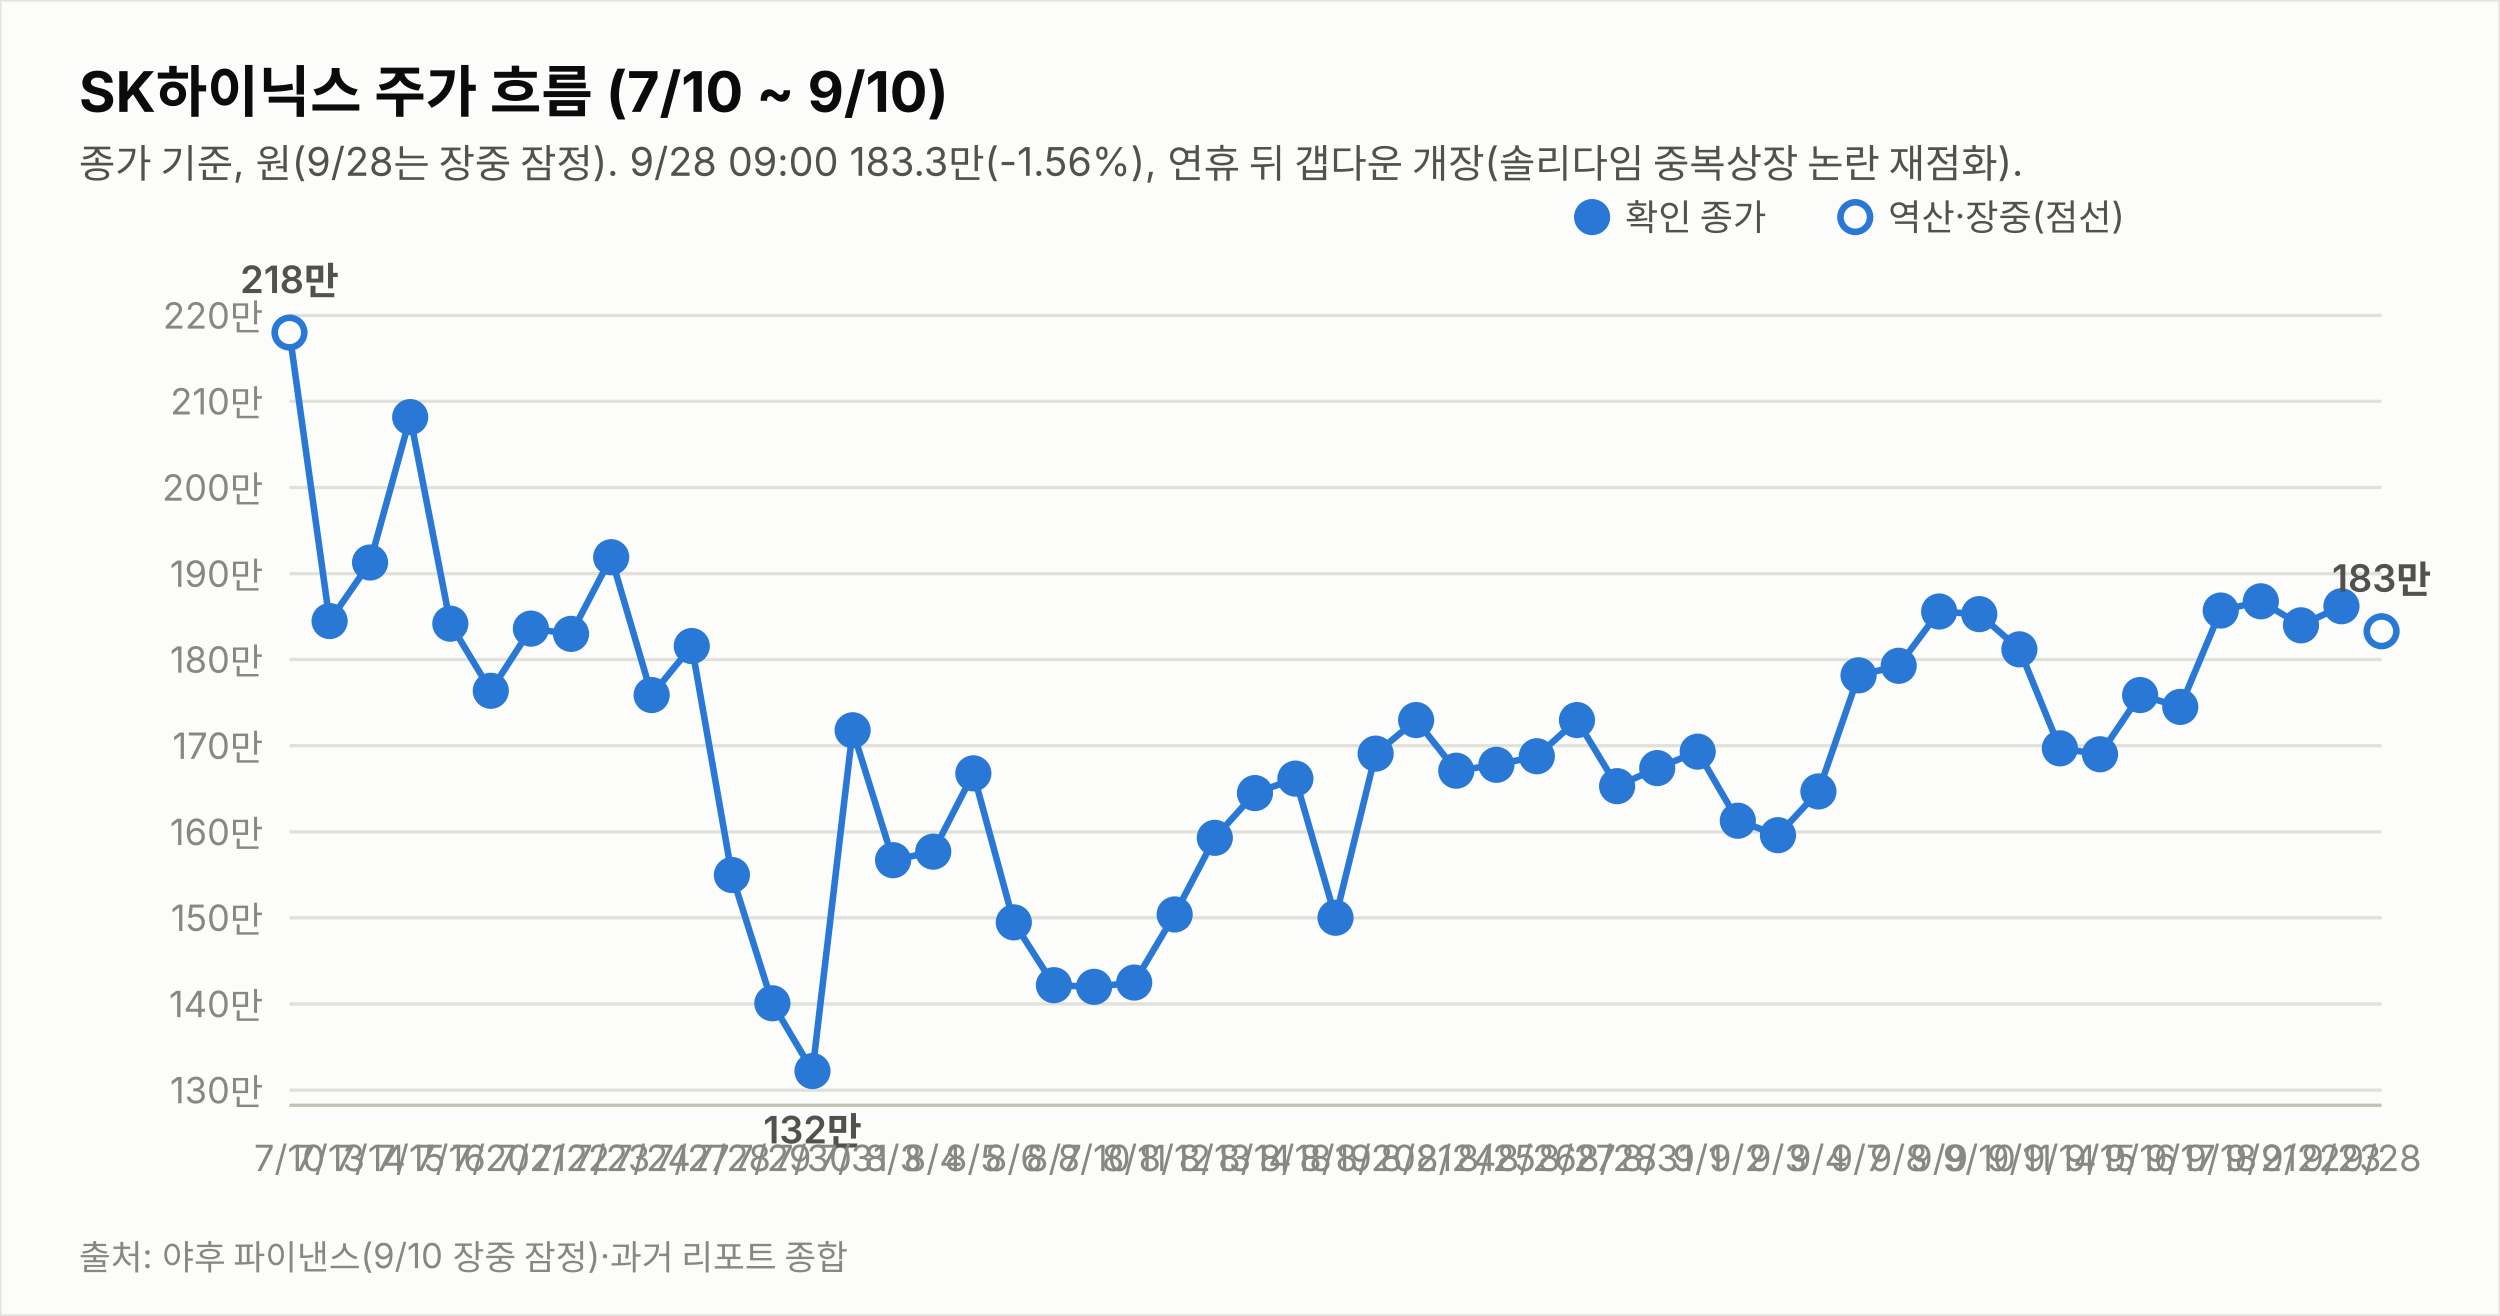
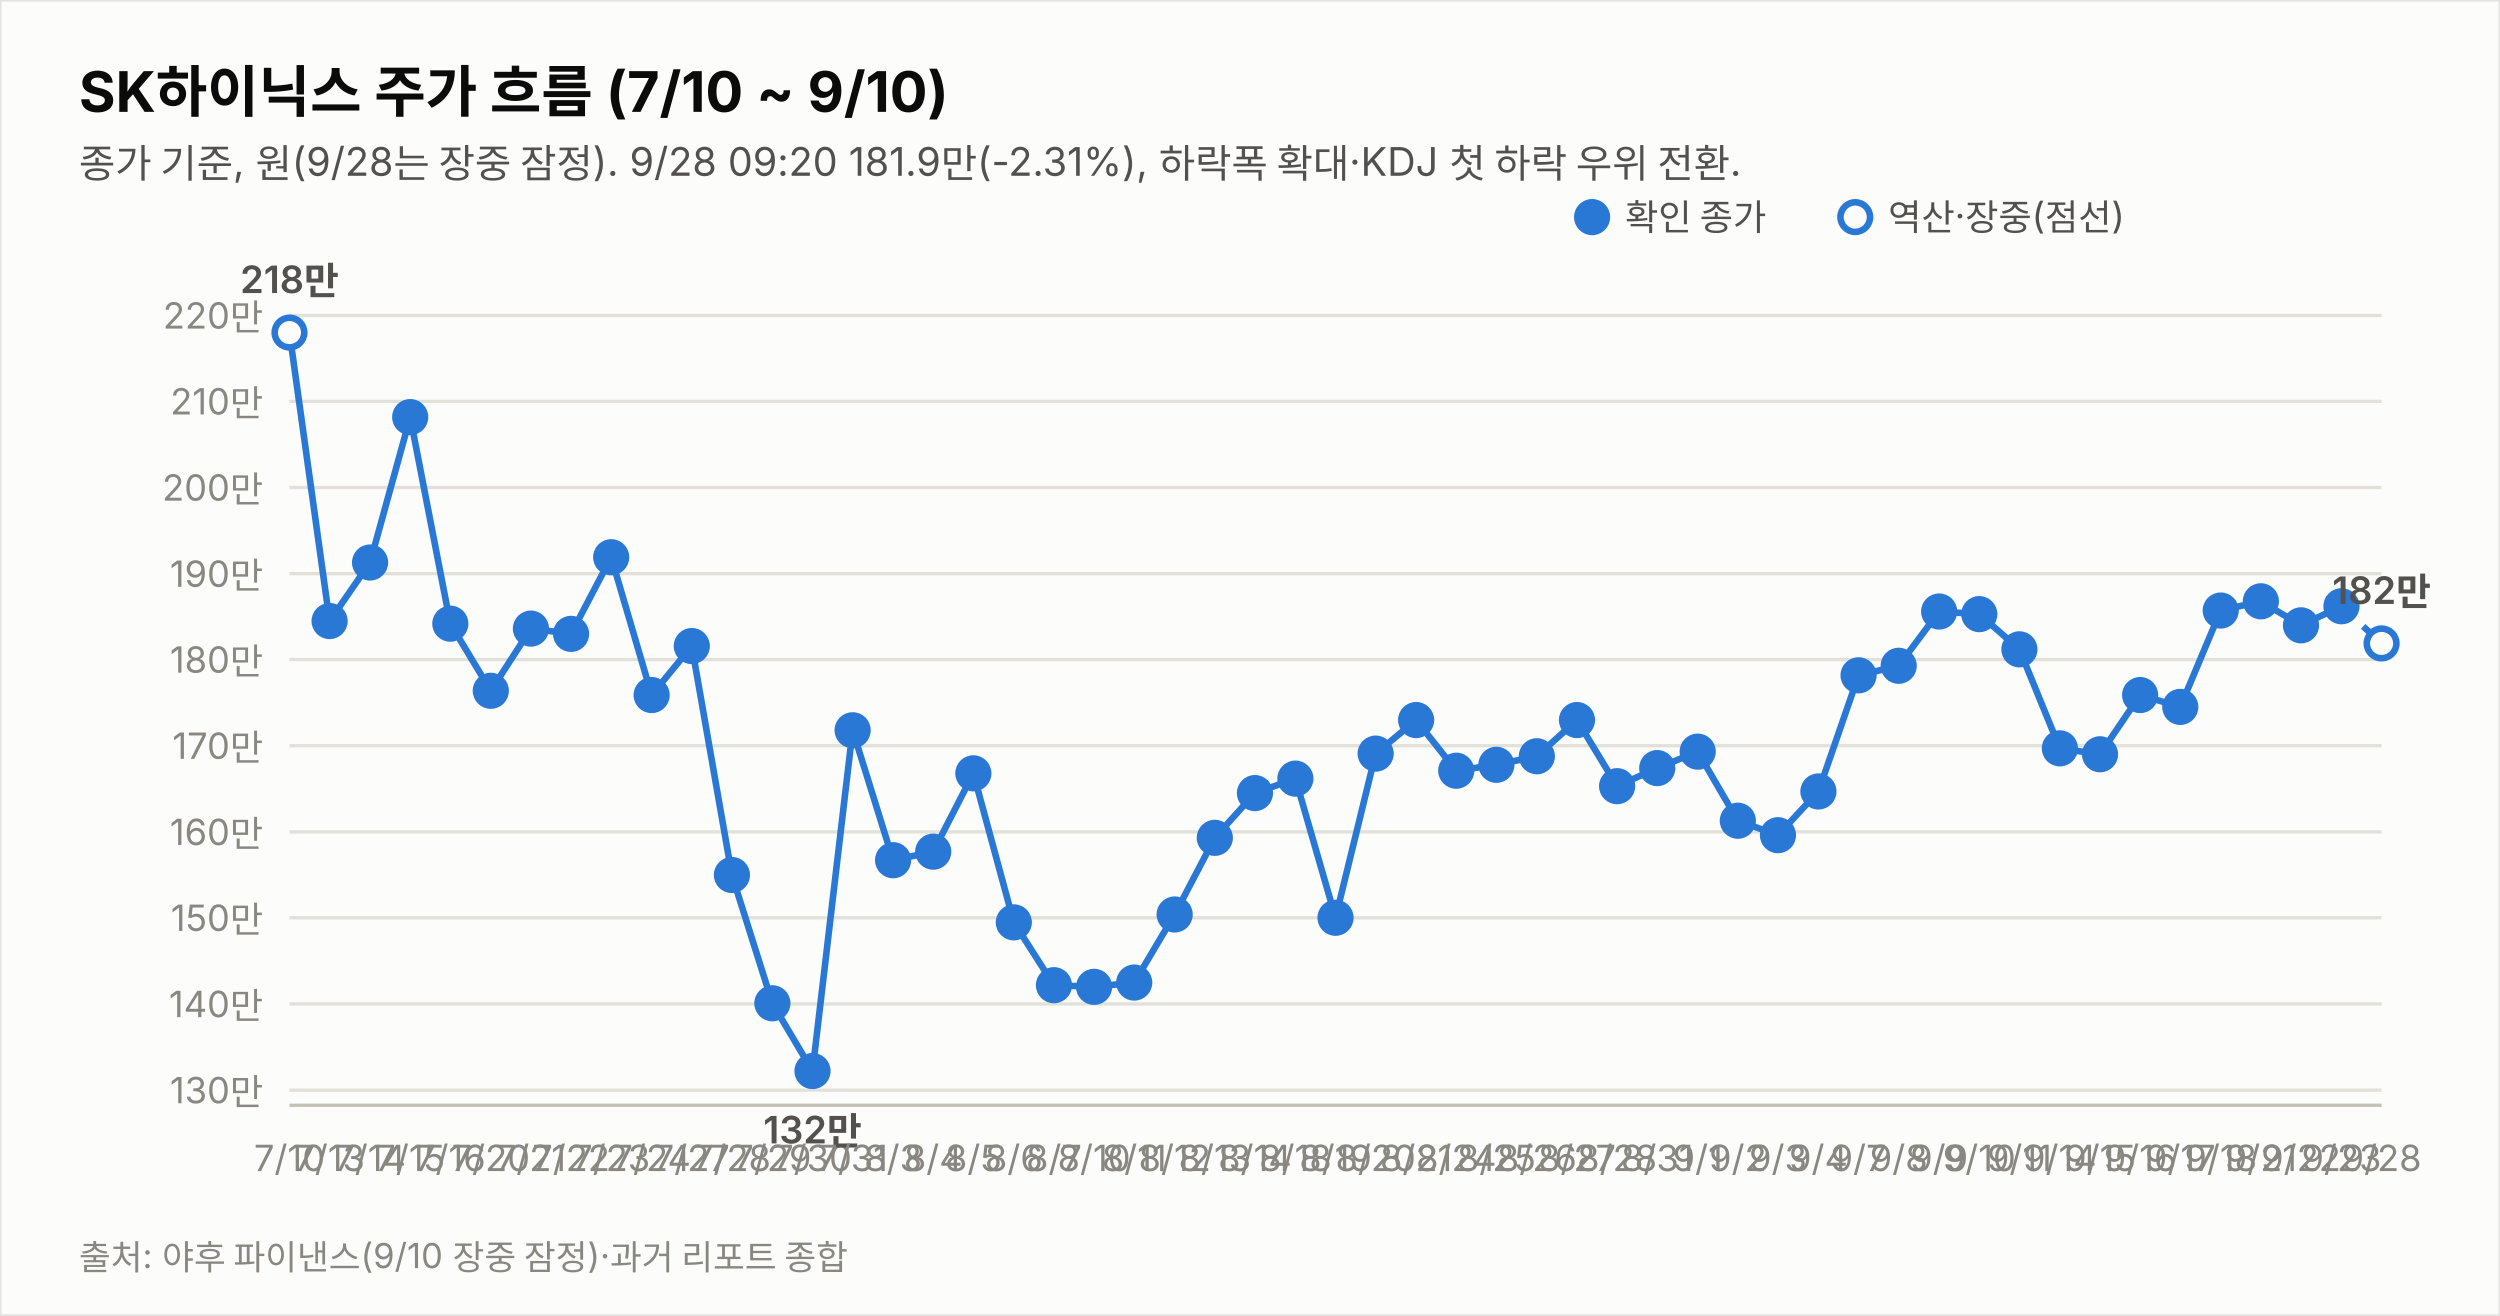
<svg xmlns="http://www.w3.org/2000/svg" width="760" height="400" viewBox="0 0 760 400" font-family="system-ui,-apple-system,&quot;Segoe UI&quot;,&quot;Malgun Gothic&quot;,&quot;Apple SD Gothic Neo&quot;,sans-serif">
  <rect width="760" height="400" fill="#fcfcfb" stroke="rgba(11,11,11,0.10)" />
  <text x="24" y="34" font-size="17" font-weight="700" fill="#0b0b0b">SK하이닉스 주가 흐름 (7/10 ~ 9/10)</text>
-   <text x="24" y="54" font-size="12" fill="#52514e">종가 기준, 원(9/28는 장중 잠정). 9/28 09:00 183.3만(-1.56%), 연휴 뒤 갭다운 개장(솔리다임 중복상장 논란 재점화).</text>
+   <text x="24" y="54" font-size="12" fill="#52514e">종가 기준, 원(9/28는 장중 잠정). 9/28 09:20 181.9만(-2.31%), 하락폭 확대·KDJ 첫 하락 우위 전환.</text>
  <line x1="88" y1="331.4" x2="724" y2="331.4" stroke="#e1e0d9" stroke-width="1" />
  <text x="80" y="335.4" font-size="11" fill="#898781" text-anchor="end" style="font-variant-numeric:tabular-nums">130만</text>
  <line x1="88" y1="305.2" x2="724" y2="305.2" stroke="#e1e0d9" stroke-width="1" />
  <text x="80" y="309.2" font-size="11" fill="#898781" text-anchor="end" style="font-variant-numeric:tabular-nums">140만</text>
  <line x1="88" y1="279.0" x2="724" y2="279.0" stroke="#e1e0d9" stroke-width="1" />
  <text x="80" y="283.0" font-size="11" fill="#898781" text-anchor="end" style="font-variant-numeric:tabular-nums">150만</text>
  <line x1="88" y1="252.9" x2="724" y2="252.9" stroke="#e1e0d9" stroke-width="1" />
  <text x="80" y="256.9" font-size="11" fill="#898781" text-anchor="end" style="font-variant-numeric:tabular-nums">160만</text>
  <line x1="88" y1="226.7" x2="724" y2="226.7" stroke="#e1e0d9" stroke-width="1" />
  <text x="80" y="230.7" font-size="11" fill="#898781" text-anchor="end" style="font-variant-numeric:tabular-nums">170만</text>
  <line x1="88" y1="200.5" x2="724" y2="200.5" stroke="#e1e0d9" stroke-width="1" />
  <text x="80" y="204.5" font-size="11" fill="#898781" text-anchor="end" style="font-variant-numeric:tabular-nums">180만</text>
  <line x1="88" y1="174.4" x2="724" y2="174.4" stroke="#e1e0d9" stroke-width="1" />
  <text x="80" y="178.4" font-size="11" fill="#898781" text-anchor="end" style="font-variant-numeric:tabular-nums">190만</text>
  <line x1="88" y1="148.2" x2="724" y2="148.2" stroke="#e1e0d9" stroke-width="1" />
  <text x="80" y="152.2" font-size="11" fill="#898781" text-anchor="end" style="font-variant-numeric:tabular-nums">200만</text>
  <line x1="88" y1="122.0" x2="724" y2="122.0" stroke="#e1e0d9" stroke-width="1" />
  <text x="80" y="126.0" font-size="11" fill="#898781" text-anchor="end" style="font-variant-numeric:tabular-nums">210만</text>
  <line x1="88" y1="95.9" x2="724" y2="95.9" stroke="#e1e0d9" stroke-width="1" />
  <text x="80" y="99.9" font-size="11" fill="#898781" text-anchor="end" style="font-variant-numeric:tabular-nums">220만</text>
  <line x1="88" y1="336" x2="724" y2="336" stroke="#c3c2b7" stroke-width="1" />
  <path d="M88.0,101.1 L100.2,188.8 L112.5,171.0 L124.7,126.8 L136.9,189.6 L149.2,210.0 L161.4,191.1 L173.6,192.7 L185.8,169.4 L198.1,211.3 L210.3,196.4 L222.5,266.0 L234.8,305.0 L247.0,325.6 L259.2,222.0 L271.5,261.5 L283.7,258.9 L295.9,235.1 L308.2,280.4 L320.4,299.5 L332.6,300.0 L344.8,298.7 L357.1,278.0 L369.3,254.7 L381.5,241.1 L393.8,236.7 L406.0,279.0 L418.2,229.1 L430.5,218.9 L442.7,234.3 L454.9,232.5 L467.2,229.9 L479.4,218.9 L491.6,239.0 L503.8,233.5 L516.1,228.5 L528.3,249.5 L540.5,253.9 L552.8,240.6 L565.0,205.3 L577.2,202.4 L589.5,185.9 L601.7,186.7 L613.9,197.4 L626.2,227.5 L638.4,229.3 L650.6,211.3 L662.8,214.9 L675.1,185.6 L687.3,182.8 L699.5,190.1 L711.8,184.3" fill="none" stroke="#2a78d6" stroke-width="2" />
-   <path d="M711.8,184.3 L724.0,191.9" fill="none" stroke="#2a78d6" stroke-width="2" stroke-dasharray="5 4" />
+   <path d="M711.8,184.3 L724.0,195.6" fill="none" stroke="#2a78d6" stroke-width="2" stroke-dasharray="5 4" />
  <circle cx="88.0" cy="101.1" r="4.5" fill="#fcfcfb" stroke="#2a78d6" stroke-width="2" />
  <text x="88.0" y="356" font-size="11" fill="#898781" text-anchor="middle">7/10</text>
  <text x="88.0" y="89.1" font-size="11.5" font-weight="600" fill="#52514e" text-anchor="middle" style="font-variant-numeric:tabular-nums">218만</text>
  <circle cx="100.2" cy="188.8" r="4.5" fill="#2a78d6" stroke="#2a78d6" stroke-width="2" />
  <text x="100.2" y="356" font-size="11" fill="#898781" text-anchor="middle">7/13</text>
  <circle cx="112.5" cy="171.0" r="4.5" fill="#2a78d6" stroke="#2a78d6" stroke-width="2" />
  <text x="112.5" y="356" font-size="11" fill="#898781" text-anchor="middle">7/14</text>
  <circle cx="124.7" cy="126.8" r="4.5" fill="#2a78d6" stroke="#2a78d6" stroke-width="2" />
  <text x="124.7" y="356" font-size="11" fill="#898781" text-anchor="middle">7/15</text>
  <circle cx="136.9" cy="189.6" r="4.5" fill="#2a78d6" stroke="#2a78d6" stroke-width="2" />
  <text x="136.9" y="356" font-size="11" fill="#898781" text-anchor="middle">7/16</text>
  <circle cx="149.2" cy="210.0" r="4.5" fill="#2a78d6" stroke="#2a78d6" stroke-width="2" />
  <text x="149.2" y="356" font-size="11" fill="#898781" text-anchor="middle">7/20</text>
  <circle cx="161.4" cy="191.1" r="4.5" fill="#2a78d6" stroke="#2a78d6" stroke-width="2" />
  <text x="161.4" y="356" font-size="11" fill="#898781" text-anchor="middle">7/21</text>
  <circle cx="173.6" cy="192.7" r="4.5" fill="#2a78d6" stroke="#2a78d6" stroke-width="2" />
  <text x="173.6" y="356" font-size="11" fill="#898781" text-anchor="middle">7/22</text>
  <circle cx="185.8" cy="169.4" r="4.5" fill="#2a78d6" stroke="#2a78d6" stroke-width="2" />
  <text x="185.8" y="356" font-size="11" fill="#898781" text-anchor="middle">7/23</text>
  <circle cx="198.1" cy="211.3" r="4.5" fill="#2a78d6" stroke="#2a78d6" stroke-width="2" />
  <text x="198.1" y="356" font-size="11" fill="#898781" text-anchor="middle">7/24</text>
  <circle cx="210.3" cy="196.4" r="4.5" fill="#2a78d6" stroke="#2a78d6" stroke-width="2" />
  <text x="210.3" y="356" font-size="11" fill="#898781" text-anchor="middle">7/27</text>
  <circle cx="222.5" cy="266.0" r="4.5" fill="#2a78d6" stroke="#2a78d6" stroke-width="2" />
  <text x="222.5" y="356" font-size="11" fill="#898781" text-anchor="middle">7/28</text>
  <circle cx="234.8" cy="305.0" r="4.5" fill="#2a78d6" stroke="#2a78d6" stroke-width="2" />
  <text x="234.8" y="356" font-size="11" fill="#898781" text-anchor="middle">7/29</text>
  <circle cx="247.0" cy="325.6" r="4.5" fill="#2a78d6" stroke="#2a78d6" stroke-width="2" />
  <text x="247.0" y="356" font-size="11" fill="#898781" text-anchor="middle">7/30</text>
  <text x="247.0" y="347.6" font-size="11.5" font-weight="600" fill="#52514e" text-anchor="middle" style="font-variant-numeric:tabular-nums">132만</text>
  <circle cx="259.2" cy="222.0" r="4.5" fill="#2a78d6" stroke="#2a78d6" stroke-width="2" />
  <text x="259.2" y="356" font-size="11" fill="#898781" text-anchor="middle">7/31</text>
  <circle cx="271.5" cy="261.5" r="4.5" fill="#2a78d6" stroke="#2a78d6" stroke-width="2" />
  <text x="271.5" y="356" font-size="11" fill="#898781" text-anchor="middle">8/3</text>
  <circle cx="283.7" cy="258.9" r="4.5" fill="#2a78d6" stroke="#2a78d6" stroke-width="2" />
  <text x="283.7" y="356" font-size="11" fill="#898781" text-anchor="middle">8/4</text>
  <circle cx="295.9" cy="235.1" r="4.5" fill="#2a78d6" stroke="#2a78d6" stroke-width="2" />
  <text x="295.9" y="356" font-size="11" fill="#898781" text-anchor="middle">8/5</text>
  <circle cx="308.2" cy="280.4" r="4.5" fill="#2a78d6" stroke="#2a78d6" stroke-width="2" />
  <text x="308.2" y="356" font-size="11" fill="#898781" text-anchor="middle">8/6</text>
  <circle cx="320.4" cy="299.5" r="4.5" fill="#2a78d6" stroke="#2a78d6" stroke-width="2" />
  <text x="320.4" y="356" font-size="11" fill="#898781" text-anchor="middle">8/7</text>
  <circle cx="332.6" cy="300.0" r="4.5" fill="#2a78d6" stroke="#2a78d6" stroke-width="2" />
  <text x="332.6" y="356" font-size="11" fill="#898781" text-anchor="middle">8/10</text>
  <circle cx="344.8" cy="298.7" r="4.5" fill="#2a78d6" stroke="#2a78d6" stroke-width="2" />
  <text x="344.8" y="356" font-size="11" fill="#898781" text-anchor="middle">8/11</text>
  <circle cx="357.1" cy="278.0" r="4.5" fill="#2a78d6" stroke="#2a78d6" stroke-width="2" />
  <text x="357.1" y="356" font-size="11" fill="#898781" text-anchor="middle">8/12</text>
  <circle cx="369.3" cy="254.7" r="4.5" fill="#2a78d6" stroke="#2a78d6" stroke-width="2" />
  <text x="369.3" y="356" font-size="11" fill="#898781" text-anchor="middle">8/13</text>
  <circle cx="381.5" cy="241.1" r="4.5" fill="#2a78d6" stroke="#2a78d6" stroke-width="2" />
  <text x="381.5" y="356" font-size="11" fill="#898781" text-anchor="middle">8/14</text>
  <circle cx="393.8" cy="236.7" r="4.5" fill="#2a78d6" stroke="#2a78d6" stroke-width="2" />
  <text x="393.8" y="356" font-size="11" fill="#898781" text-anchor="middle">8/18</text>
  <circle cx="406.0" cy="279.0" r="4.5" fill="#2a78d6" stroke="#2a78d6" stroke-width="2" />
  <text x="406.0" y="356" font-size="11" fill="#898781" text-anchor="middle">8/19</text>
  <circle cx="418.2" cy="229.1" r="4.5" fill="#2a78d6" stroke="#2a78d6" stroke-width="2" />
  <text x="418.2" y="356" font-size="11" fill="#898781" text-anchor="middle">8/20</text>
  <circle cx="430.5" cy="218.9" r="4.5" fill="#2a78d6" stroke="#2a78d6" stroke-width="2" />
  <text x="430.5" y="356" font-size="11" fill="#898781" text-anchor="middle">8/21</text>
  <circle cx="442.7" cy="234.3" r="4.5" fill="#2a78d6" stroke="#2a78d6" stroke-width="2" />
  <text x="442.7" y="356" font-size="11" fill="#898781" text-anchor="middle">8/24</text>
  <circle cx="454.9" cy="232.5" r="4.5" fill="#2a78d6" stroke="#2a78d6" stroke-width="2" />
  <text x="454.9" y="356" font-size="11" fill="#898781" text-anchor="middle">8/25</text>
  <circle cx="467.2" cy="229.9" r="4.5" fill="#2a78d6" stroke="#2a78d6" stroke-width="2" />
  <text x="467.2" y="356" font-size="11" fill="#898781" text-anchor="middle">8/26</text>
  <circle cx="479.4" cy="218.9" r="4.5" fill="#2a78d6" stroke="#2a78d6" stroke-width="2" />
  <text x="479.4" y="356" font-size="11" fill="#898781" text-anchor="middle">8/27</text>
  <circle cx="491.6" cy="239.0" r="4.5" fill="#2a78d6" stroke="#2a78d6" stroke-width="2" />
  <text x="491.6" y="356" font-size="11" fill="#898781" text-anchor="middle">8/28</text>
  <circle cx="503.8" cy="233.5" r="4.5" fill="#2a78d6" stroke="#2a78d6" stroke-width="2" />
  <text x="503.8" y="356" font-size="11" fill="#898781" text-anchor="middle">8/31</text>
  <circle cx="516.1" cy="228.5" r="4.5" fill="#2a78d6" stroke="#2a78d6" stroke-width="2" />
  <text x="516.1" y="356" font-size="11" fill="#898781" text-anchor="middle">9/1</text>
  <circle cx="528.3" cy="249.5" r="4.5" fill="#2a78d6" stroke="#2a78d6" stroke-width="2" />
  <text x="528.3" y="356" font-size="11" fill="#898781" text-anchor="middle">9/2</text>
  <circle cx="540.5" cy="253.9" r="4.5" fill="#2a78d6" stroke="#2a78d6" stroke-width="2" />
  <text x="540.5" y="356" font-size="11" fill="#898781" text-anchor="middle">9/3</text>
  <circle cx="552.8" cy="240.6" r="4.5" fill="#2a78d6" stroke="#2a78d6" stroke-width="2" />
  <text x="552.8" y="356" font-size="11" fill="#898781" text-anchor="middle">9/4</text>
  <circle cx="565.0" cy="205.3" r="4.5" fill="#2a78d6" stroke="#2a78d6" stroke-width="2" />
  <text x="565.0" y="356" font-size="11" fill="#898781" text-anchor="middle">9/7</text>
  <circle cx="577.2" cy="202.4" r="4.5" fill="#2a78d6" stroke="#2a78d6" stroke-width="2" />
  <text x="577.2" y="356" font-size="11" fill="#898781" text-anchor="middle">9/8</text>
  <circle cx="589.5" cy="185.9" r="4.5" fill="#2a78d6" stroke="#2a78d6" stroke-width="2" />
  <text x="589.5" y="356" font-size="11" fill="#898781" text-anchor="middle">9/9</text>
  <circle cx="601.7" cy="186.7" r="4.5" fill="#2a78d6" stroke="#2a78d6" stroke-width="2" />
  <text x="601.7" y="356" font-size="11" fill="#898781" text-anchor="middle">9/10</text>
  <circle cx="613.9" cy="197.4" r="4.5" fill="#2a78d6" stroke="#2a78d6" stroke-width="2" />
  <text x="613.9" y="356" font-size="11" fill="#898781" text-anchor="middle">9/11</text>
  <circle cx="626.2" cy="227.5" r="4.5" fill="#2a78d6" stroke="#2a78d6" stroke-width="2" />
  <text x="626.2" y="356" font-size="11" fill="#898781" text-anchor="middle">9/14</text>
  <circle cx="638.4" cy="229.3" r="4.5" fill="#2a78d6" stroke="#2a78d6" stroke-width="2" />
  <text x="638.4" y="356" font-size="11" fill="#898781" text-anchor="middle">9/15</text>
  <circle cx="650.6" cy="211.3" r="4.5" fill="#2a78d6" stroke="#2a78d6" stroke-width="2" />
  <text x="650.6" y="356" font-size="11" fill="#898781" text-anchor="middle">9/16</text>
  <circle cx="662.8" cy="214.9" r="4.5" fill="#2a78d6" stroke="#2a78d6" stroke-width="2" />
  <text x="662.8" y="356" font-size="11" fill="#898781" text-anchor="middle">9/17</text>
  <circle cx="675.1" cy="185.6" r="4.5" fill="#2a78d6" stroke="#2a78d6" stroke-width="2" />
  <text x="675.1" y="356" font-size="11" fill="#898781" text-anchor="middle">9/18</text>
  <circle cx="687.3" cy="182.8" r="4.5" fill="#2a78d6" stroke="#2a78d6" stroke-width="2" />
  <text x="687.3" y="356" font-size="11" fill="#898781" text-anchor="middle">9/21</text>
  <circle cx="699.5" cy="190.1" r="4.5" fill="#2a78d6" stroke="#2a78d6" stroke-width="2" />
  <text x="699.5" y="356" font-size="11" fill="#898781" text-anchor="middle">9/22</text>
  <circle cx="711.8" cy="184.3" r="4.5" fill="#2a78d6" stroke="#2a78d6" stroke-width="2" />
  <text x="711.8" y="356" font-size="11" fill="#898781" text-anchor="middle">9/23</text>
-   <circle cx="724.0" cy="191.9" r="4.5" fill="#fcfcfb" stroke="#2a78d6" stroke-width="2" />
+   <circle cx="724.0" cy="195.6" r="4.5" fill="#fcfcfb" stroke="#2a78d6" stroke-width="2" />
  <text x="724.0" y="356" font-size="11" fill="#898781" text-anchor="middle">9/28</text>
-   <text x="724.0" y="179.9" font-size="11.5" font-weight="600" fill="#52514e" text-anchor="middle" style="font-variant-numeric:tabular-nums">183만</text>
+   <text x="724.0" y="183.6" font-size="11.5" font-weight="600" fill="#52514e" text-anchor="middle" style="font-variant-numeric:tabular-nums">182만</text>
  <circle cx="484" cy="66" r="4.5" fill="#2a78d6" stroke="#2a78d6" stroke-width="2" />
  <text x="494" y="70" font-size="11" fill="#52514e">확인 종가</text>
  <circle cx="564" cy="66" r="4.5" fill="#fcfcfb" stroke="#2a78d6" stroke-width="2" />
  <text x="574" y="70" font-size="11" fill="#52514e">역산·장중(점선)</text>
  <text x="24" y="386" font-size="10.5" fill="#898781">출처: 야후 파이낸스(9/10 장중 잠정)·과거 리포트 종합</text>
</svg>
